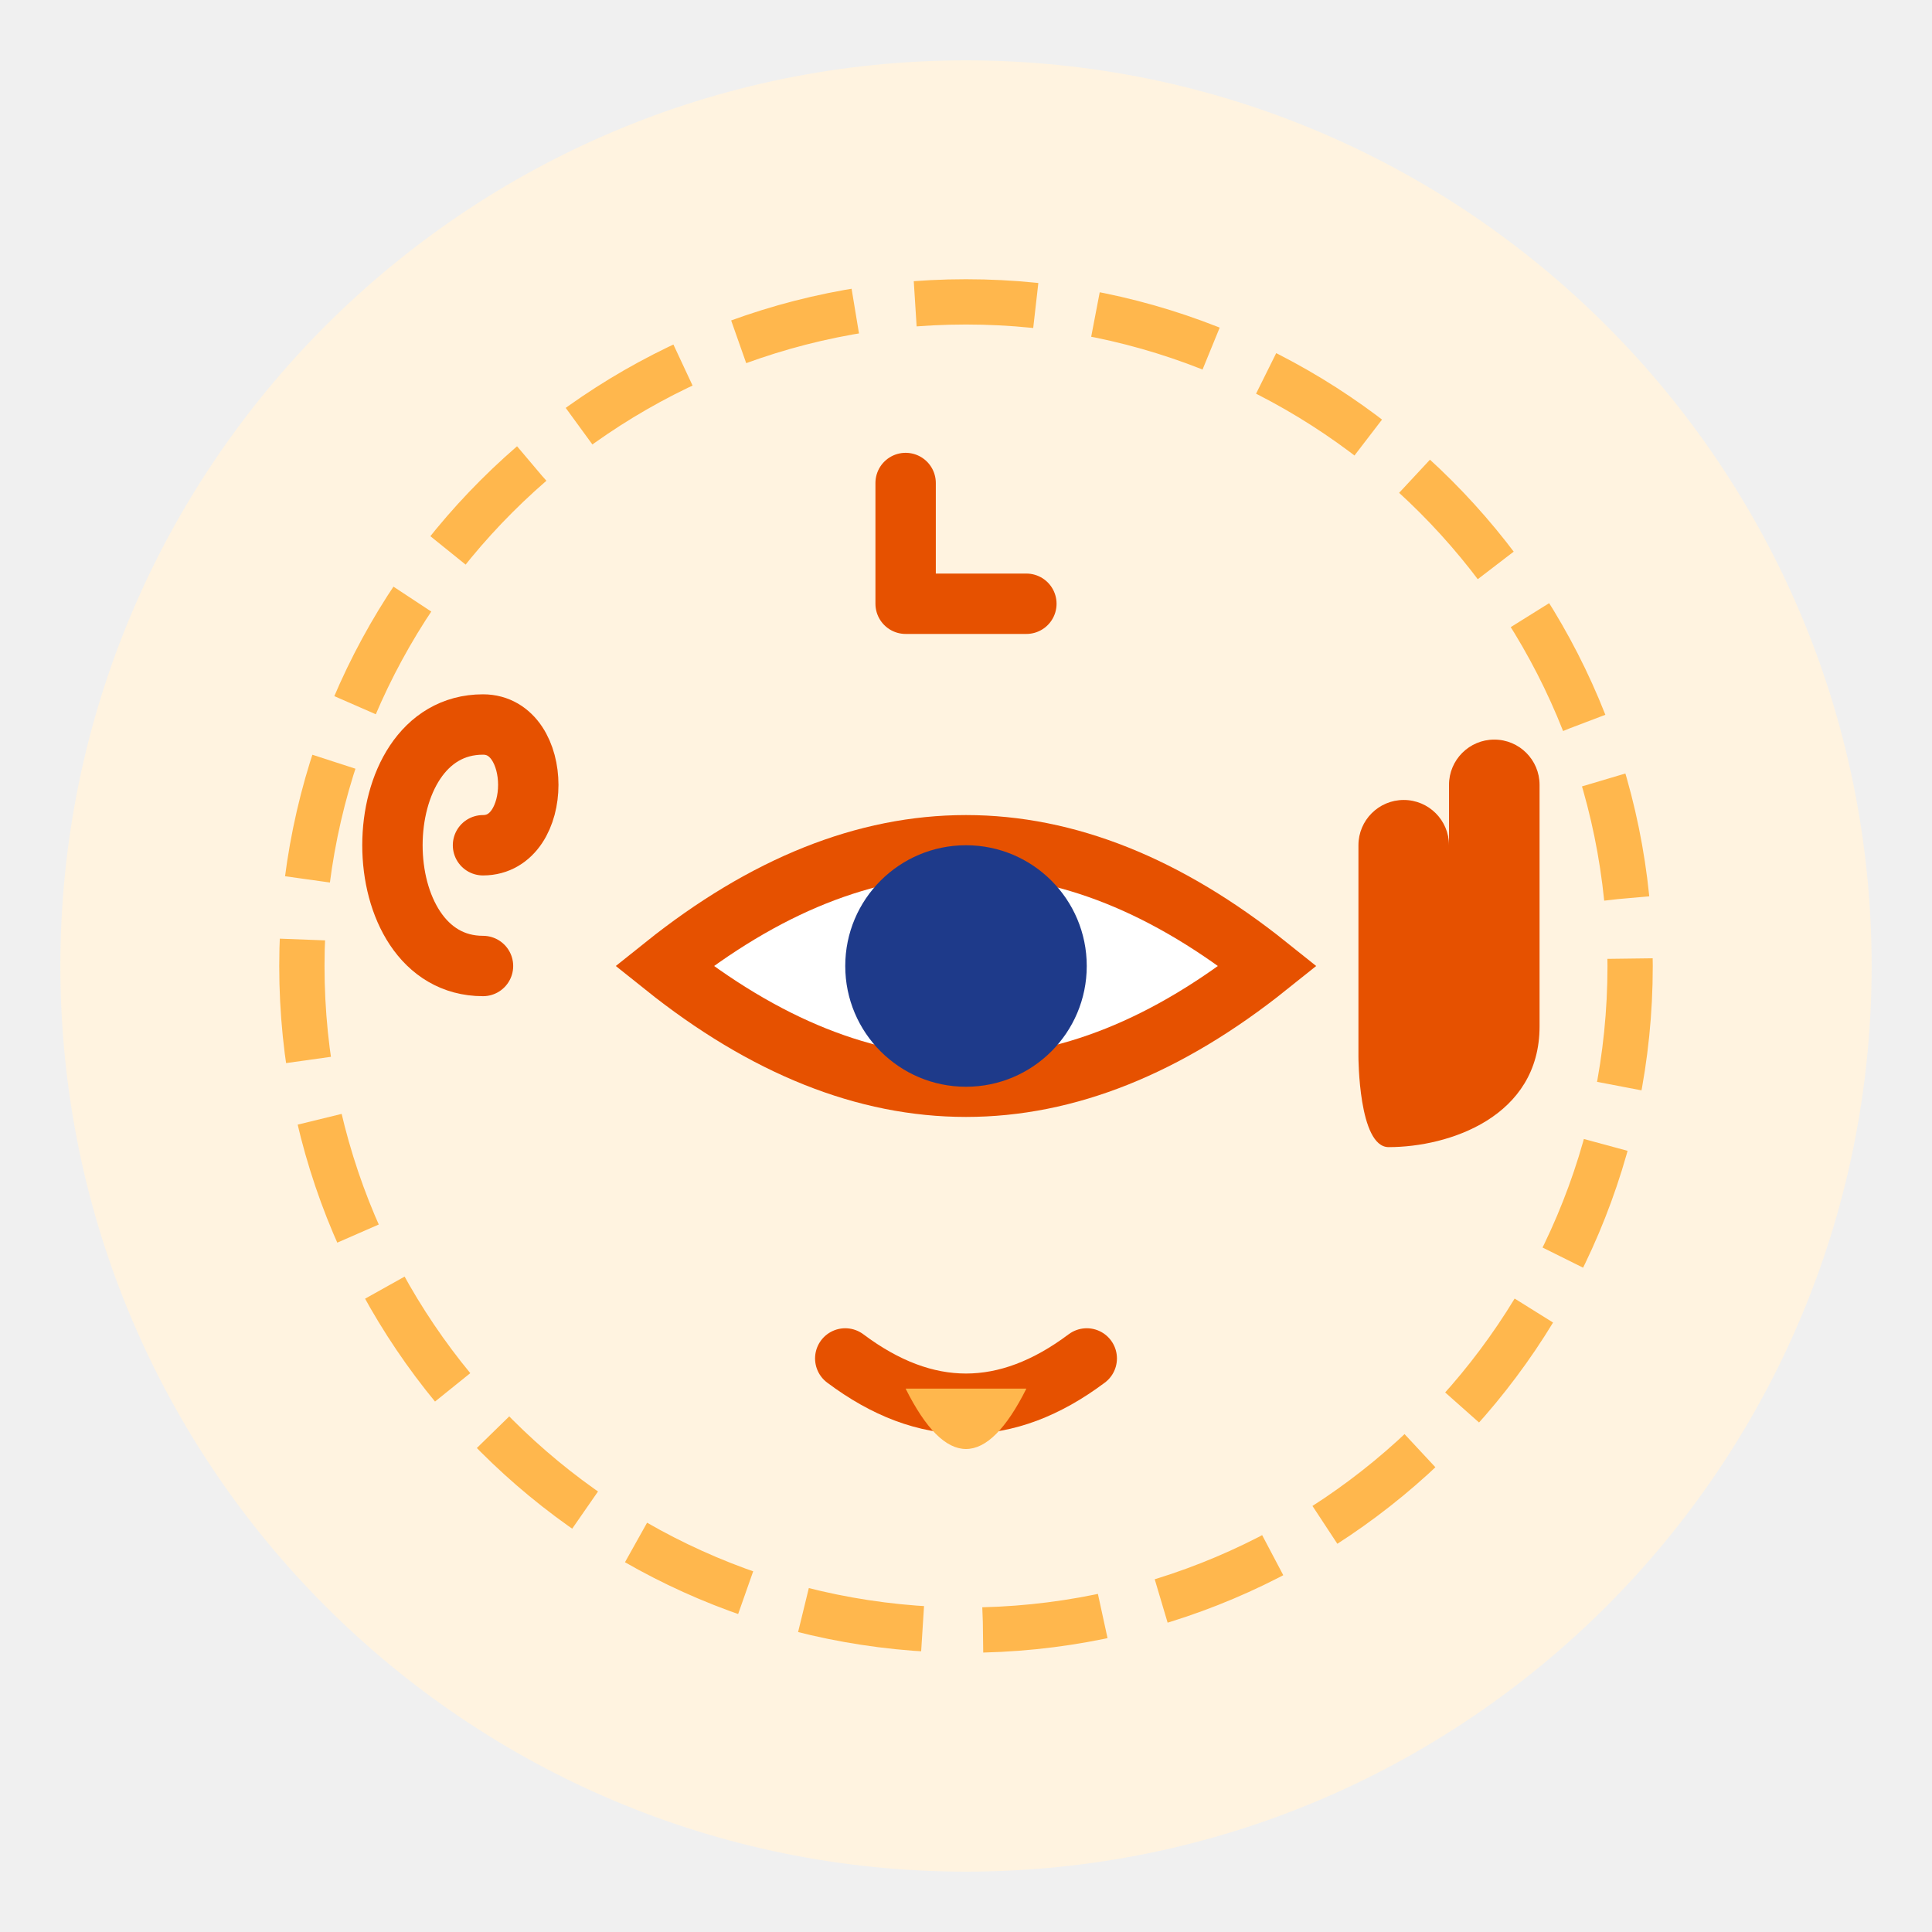
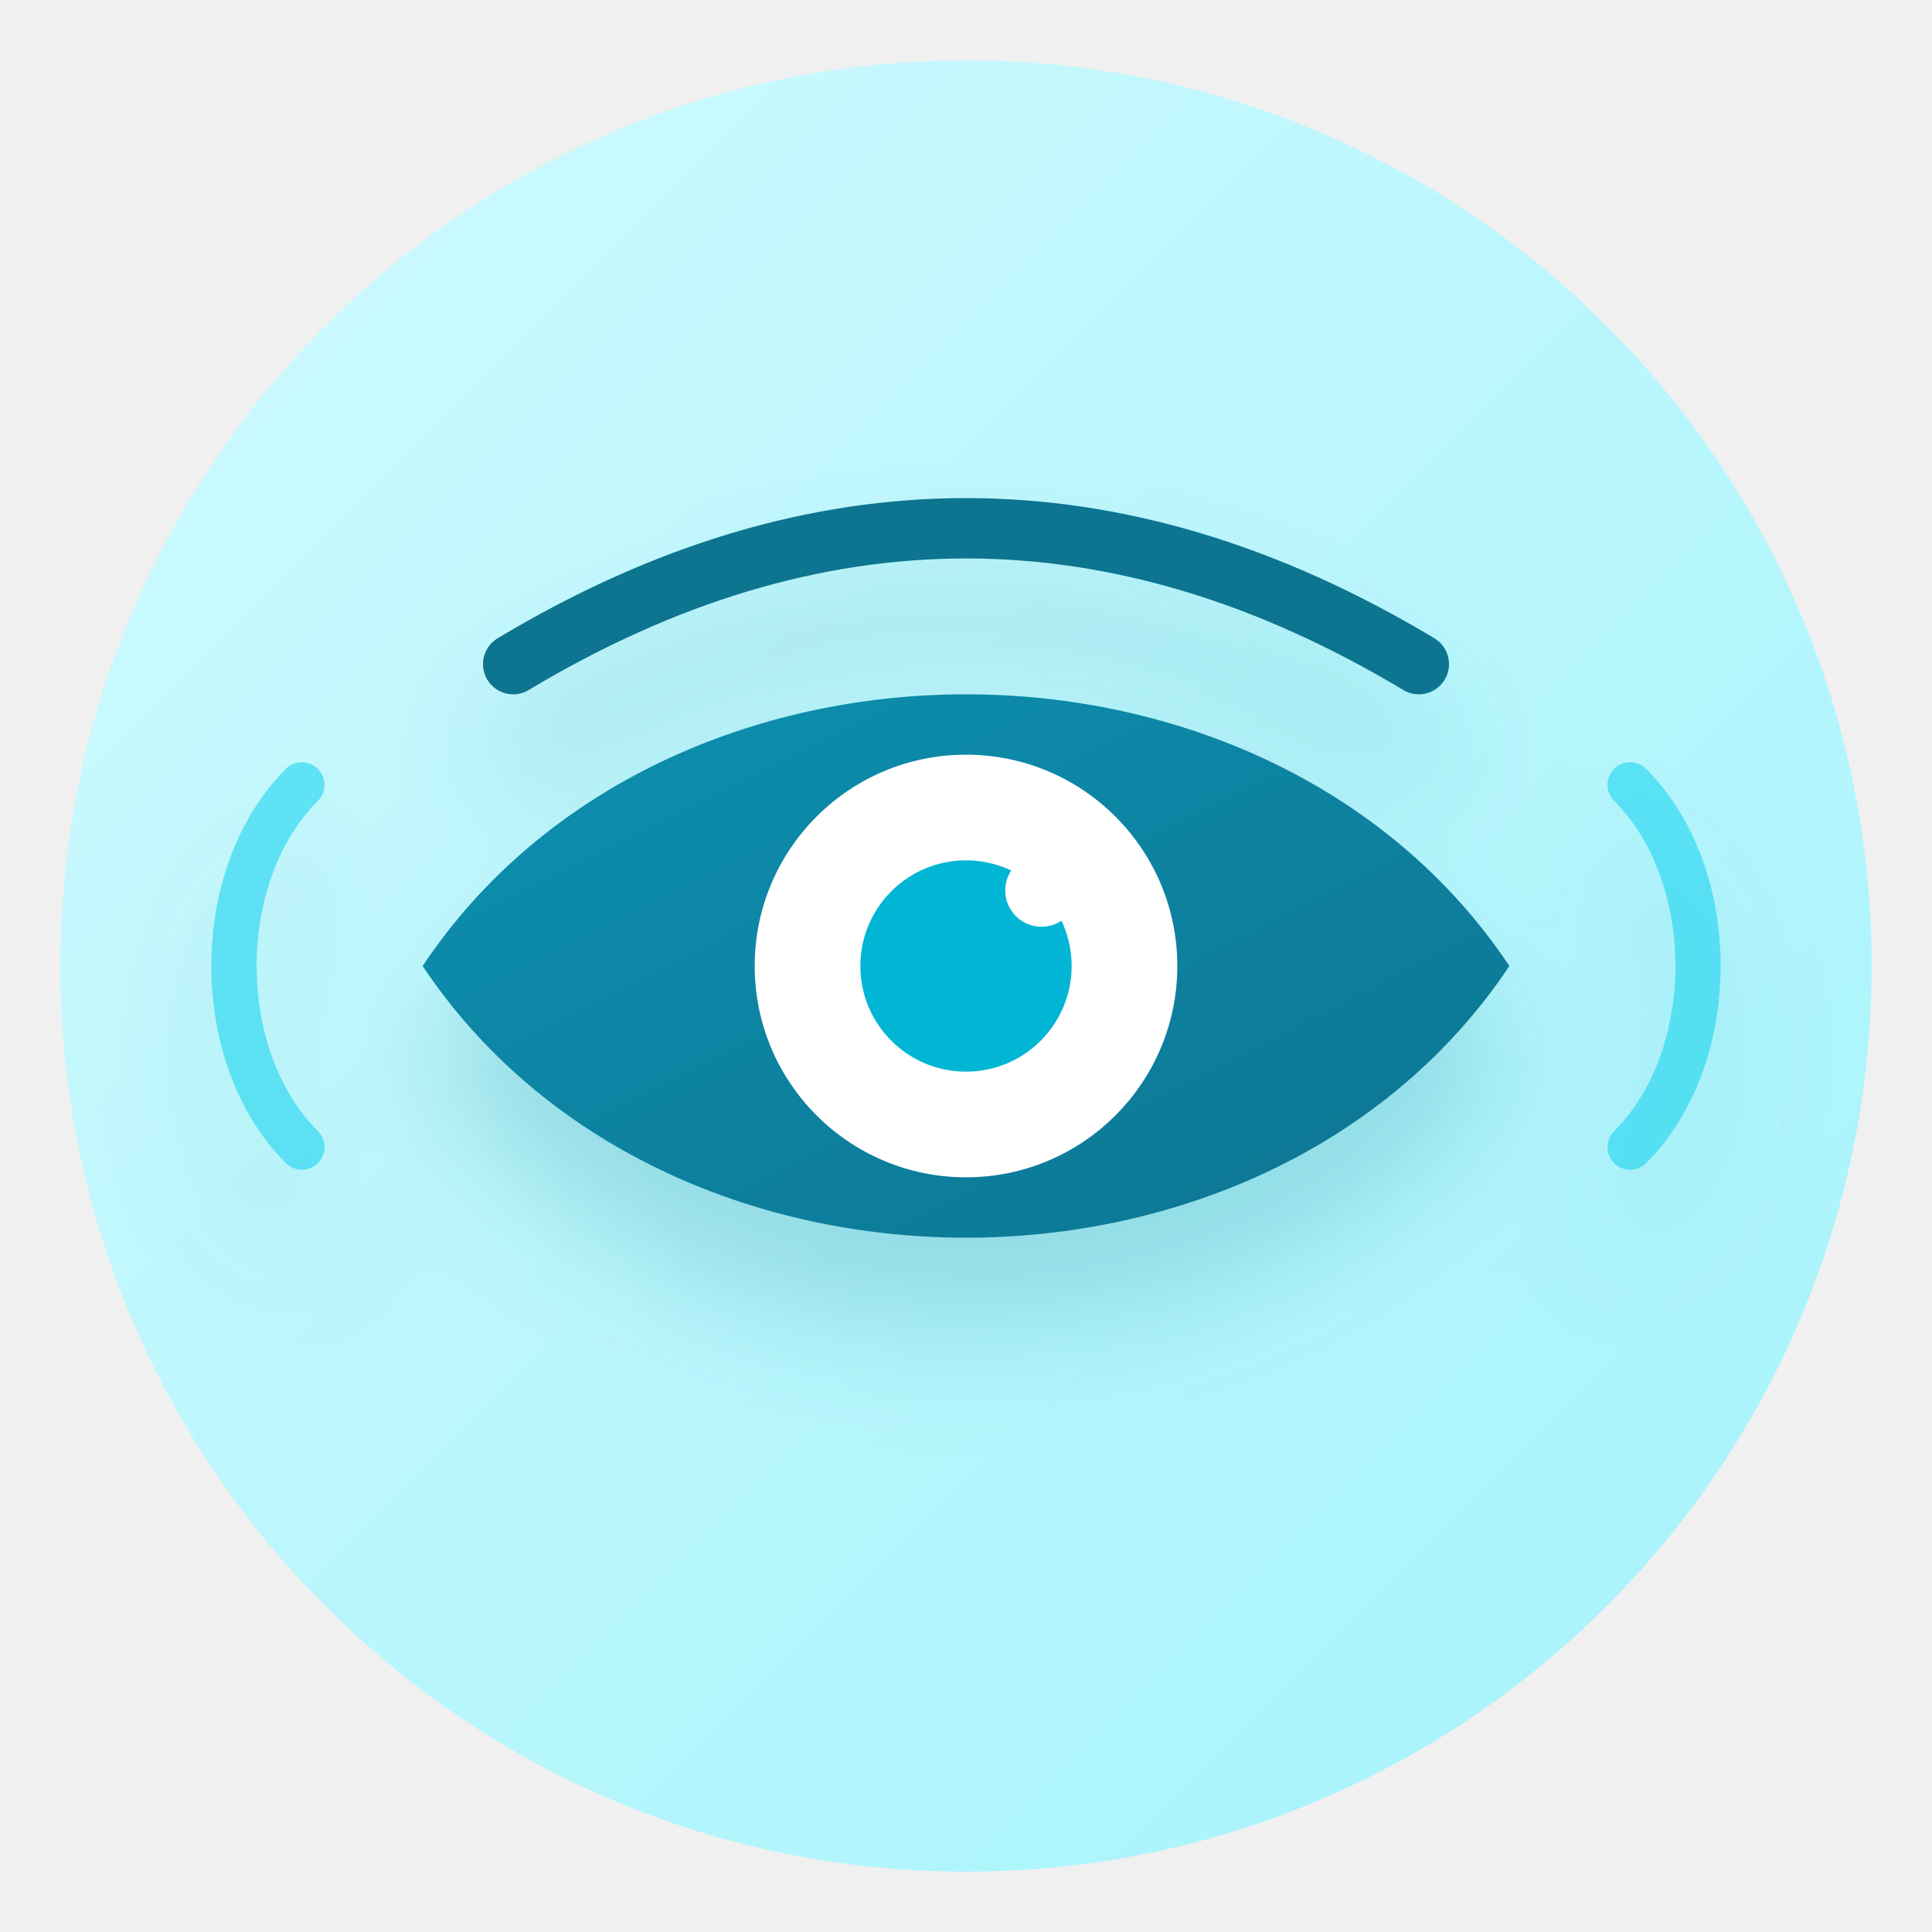
<svg xmlns="http://www.w3.org/2000/svg" viewBox="0 0 64 64" width="100%" height="100%">
-   <circle cx="32" cy="32" r="30" fill="#FFF3E0" />
-   <circle cx="32" cy="32" r="22" fill="none" stroke="#FFB74D" stroke-width="1.5" stroke-dasharray="4 2" />
-   <path d="M22,32 Q32,24 42,32 Q32,40 22,32 Z" fill="#FFFFFF" stroke="#E65100" stroke-width="2" />
-   <circle cx="32" cy="32" r="4" fill="#1E3A8A" />
-   <path d="M16,32 C12,32 12,24 16,24 C18,24 18,28 16,28" fill="none" stroke="#E65100" stroke-width="2" stroke-linecap="round" />
-   <path d="M30,16 L30,20 L34,20" fill="none" stroke="#E65100" stroke-width="2" stroke-linecap="round" stroke-linejoin="round" />
-   <path d="M28,45 Q32,48 36,45" fill="none" stroke="#E65100" stroke-width="2" stroke-linecap="round" />
-   <path d="M30,46 Q32,50 34,46" fill="#FFB74D" />
-   <path d="M48,30 L48,26 A1.5,1.5 0 0,1 51,26 L51,34 C51,37 48,38 46,38 C45,38 45,35 45,35 L45,28 A1.5,1.5 0 0,1 48,28 Z" fill="#E65100" />
+   <defs>
+     <linearGradient id="bgGrad" x1="0%" y1="0%" x2="100%" y2="100%">
+       <stop offset="0%" stop-color="#CFFAFE" />
+       <stop offset="100%" stop-color="#A5F3FC" />
+     </linearGradient>
+     <linearGradient id="senseGrad" x1="0%" y1="0%" x2="100%" y2="100%">
+       <stop offset="0%" stop-color="#0891B2" />
+       <stop offset="100%" stop-color="#0E7490" />
+     </linearGradient>
+   </defs>
+   <circle cx="32" cy="32" r="30" fill="url(#bgGrad)" />
+   <g transform="translate(32, 32)" filter="drop-shadow(0px 3px 2px rgba(14, 116, 144, 0.2))">
+     <path d="M -18,0 C -10,-12 10,-12 18,0 C 10,12 -10,12 -18,0 Z" fill="url(#senseGrad)" />
+     <circle cx="0" cy="0" r="7" fill="#FFFFFF" />
+     <circle cx="0" cy="0" r="3.5" fill="#06B6D4" />
+     <circle cx="2.5" cy="-2.5" r="1.2" fill="#FFFFFF" />
+     <path d="M -15,-10 C -5,-16 5,-16 15,-10" fill="none" stroke="#0E7490" stroke-width="2" stroke-linecap="round" />
+     <path d="M -22,-6 C -25,-3 -25,3 -22,6" fill="none" stroke="#22D3EE" stroke-width="1.5" stroke-linecap="round" opacity="0.6" />
+     <path d="M 22,-6 C 25,-3 25,3 22,6" fill="none" stroke="#22D3EE" stroke-width="1.5" stroke-linecap="round" opacity="0.6" />
+   </g>
</svg>
